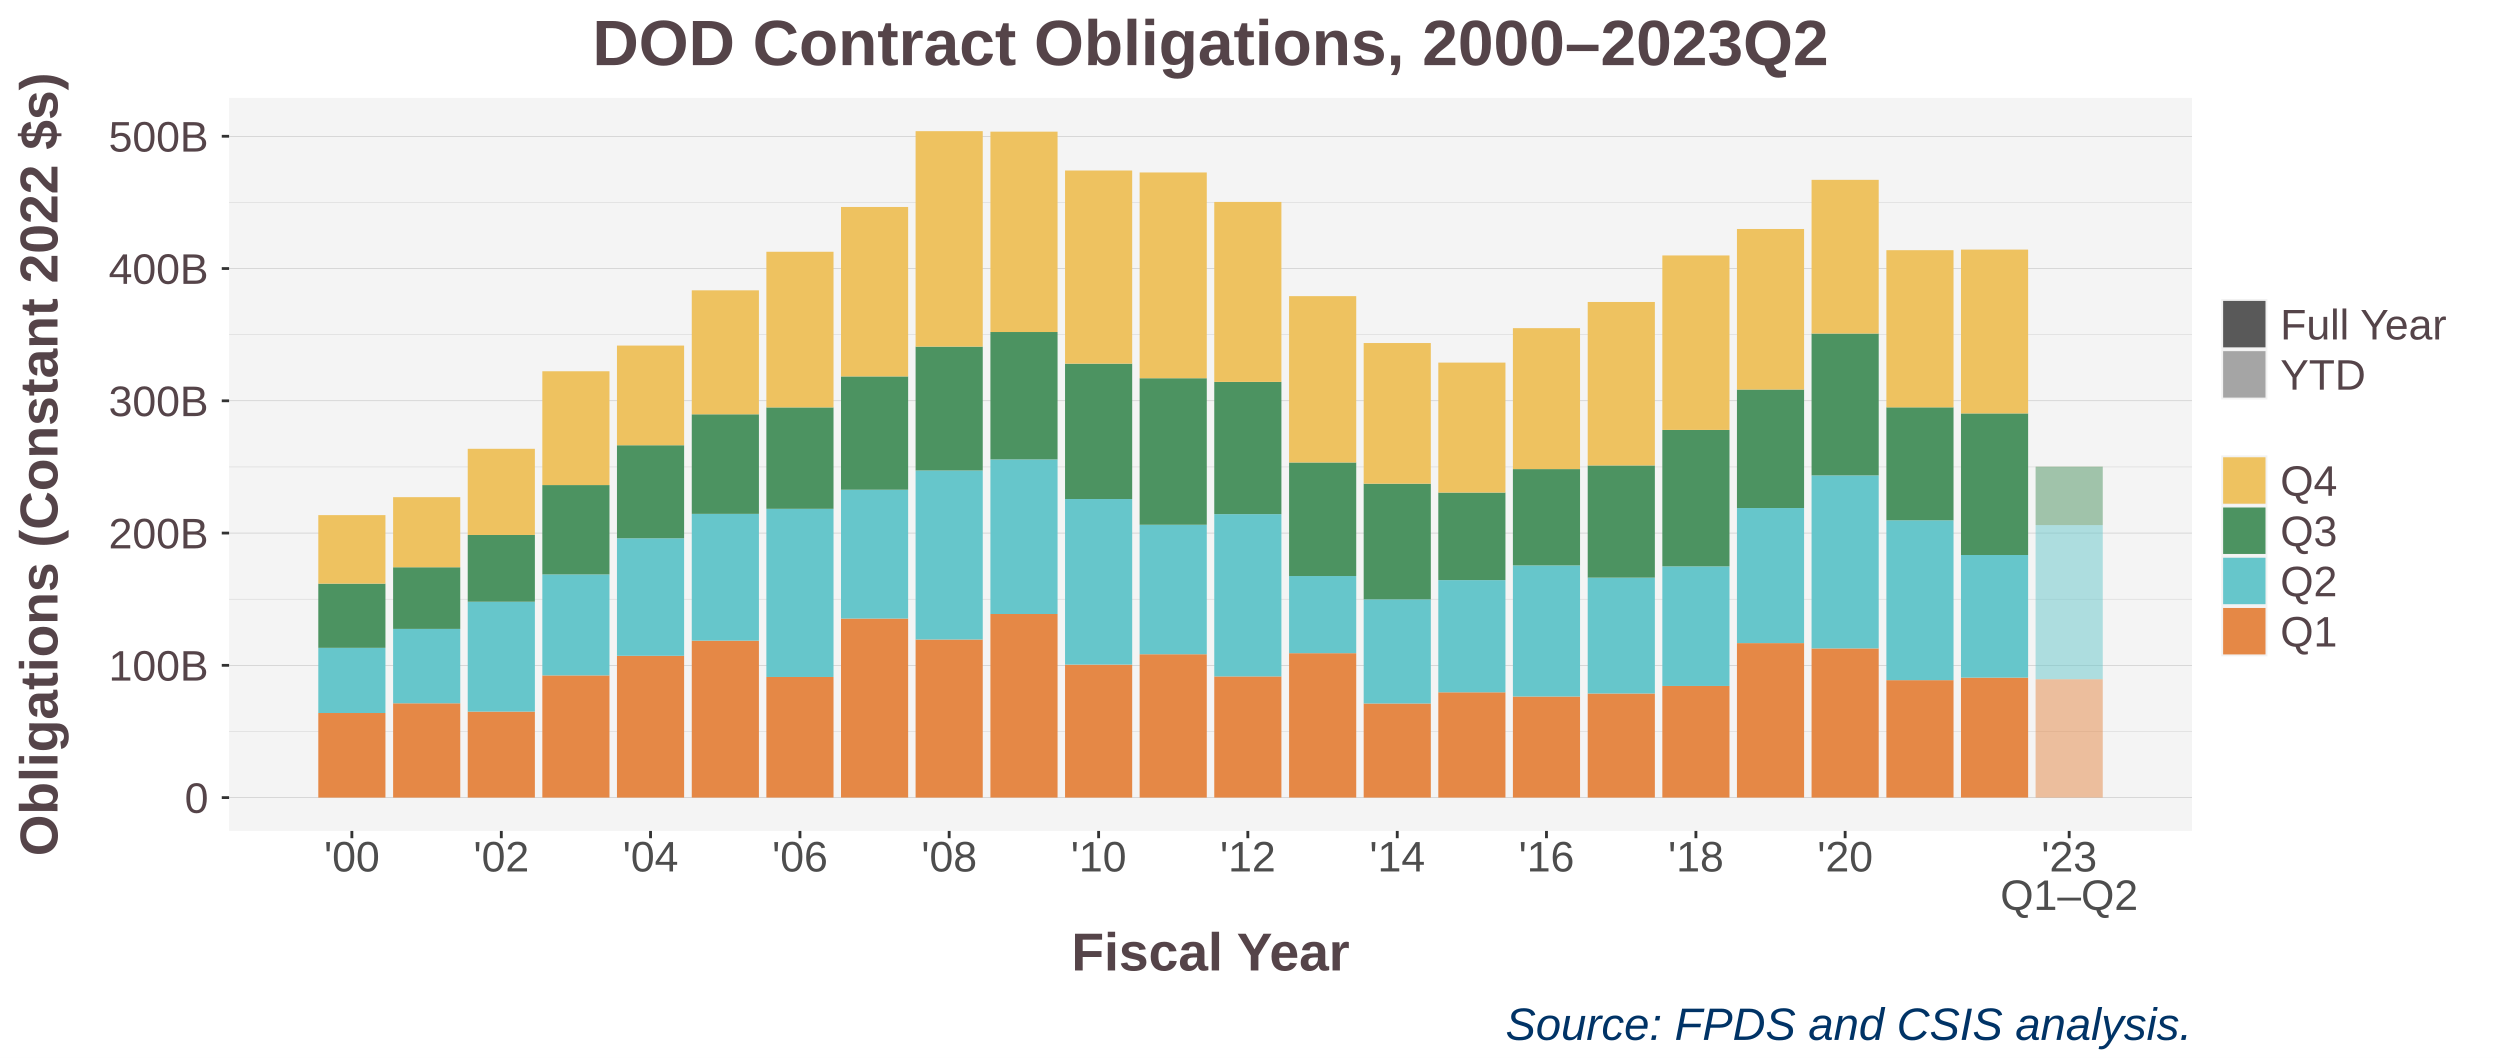
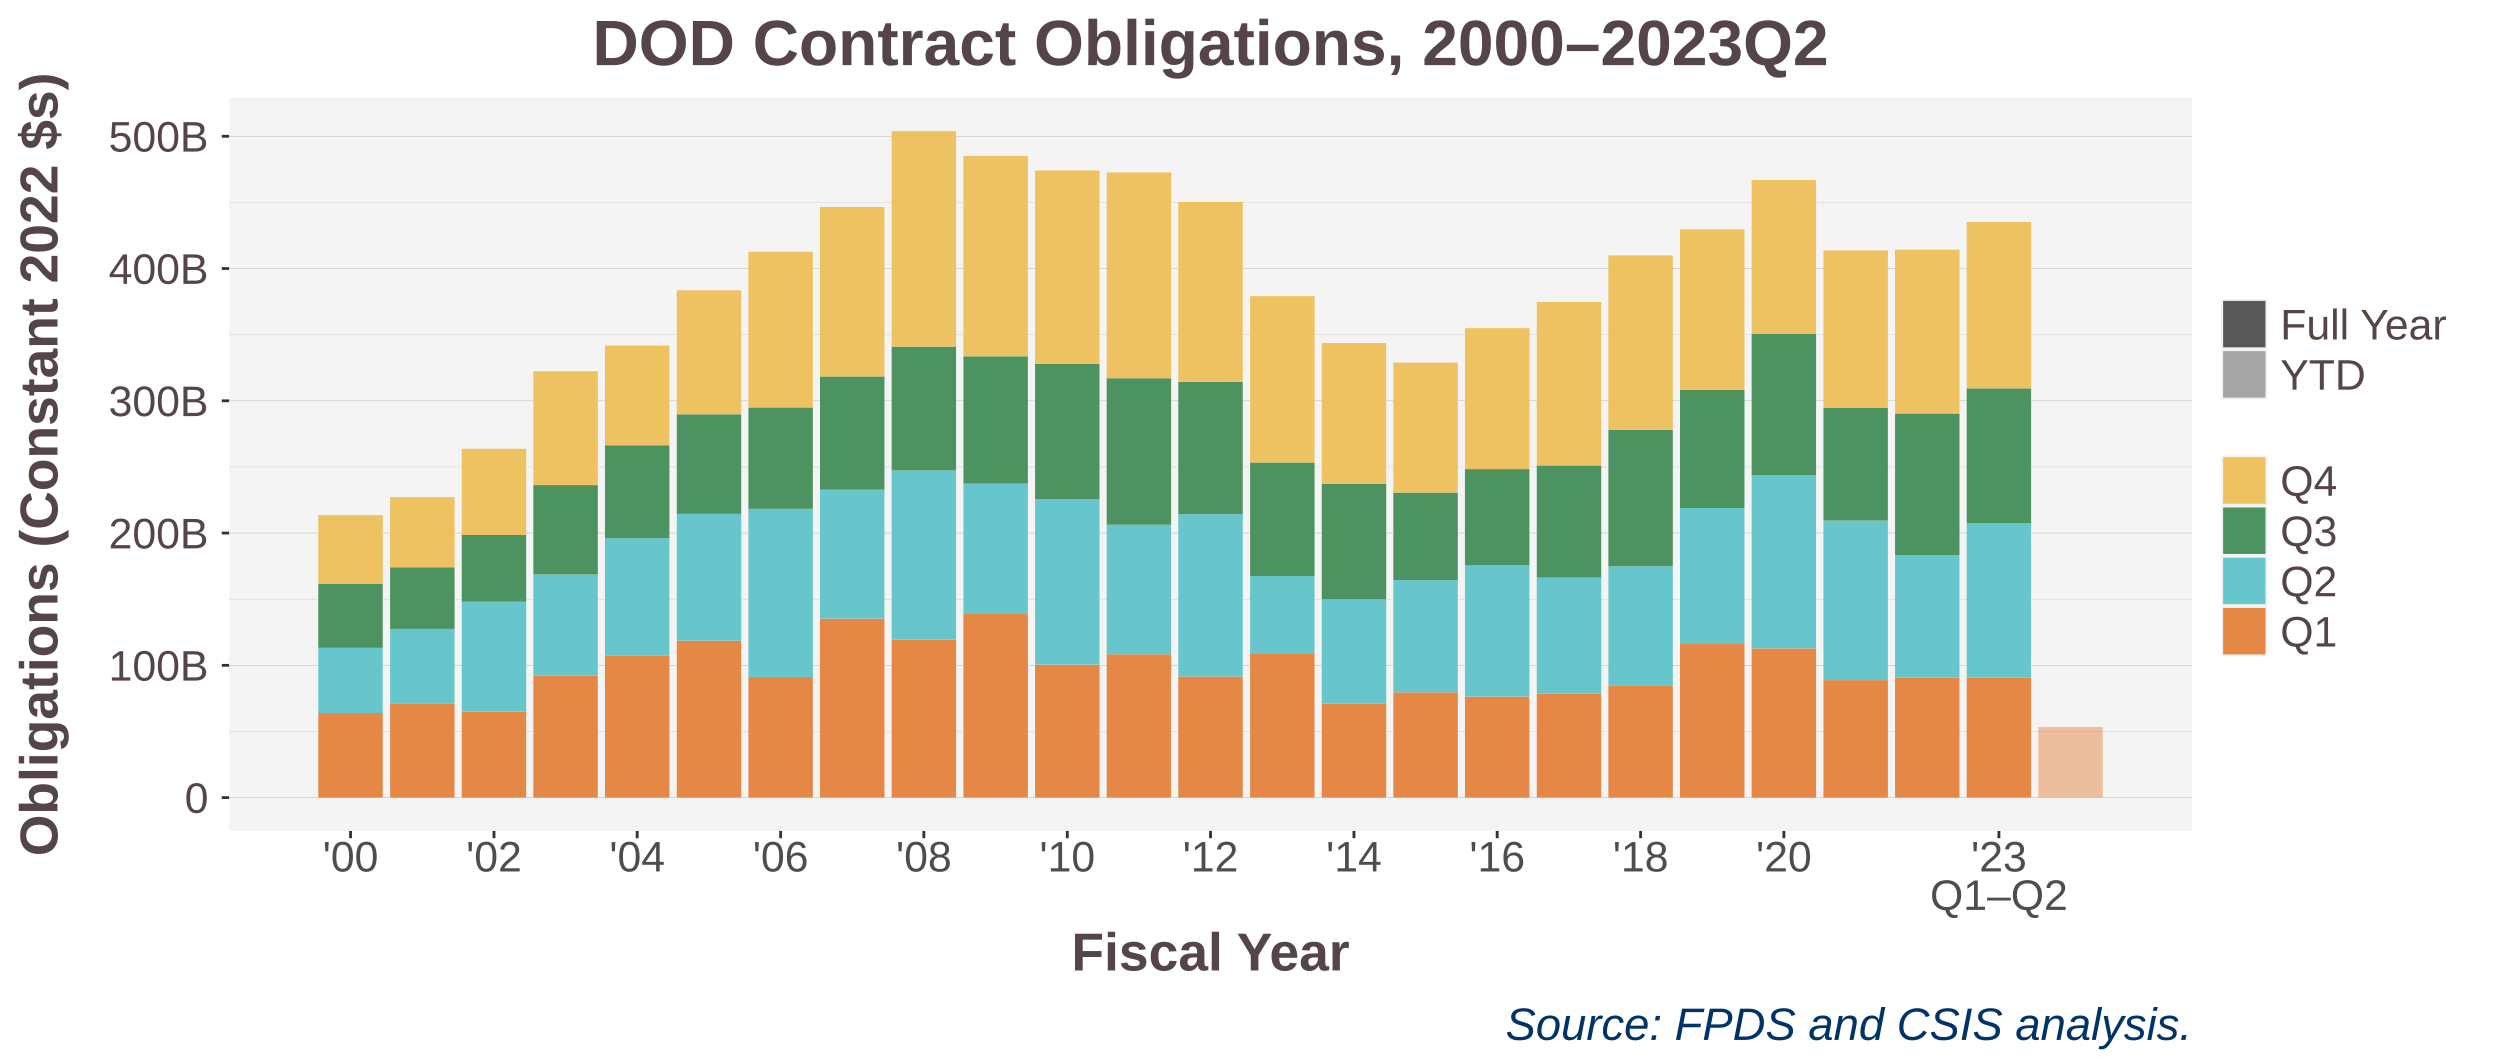
<svg xmlns="http://www.w3.org/2000/svg" class="svglite" width="936.00pt" height="396.00pt" viewBox="0 0 936.00 396.00">
  <defs>
    <style type="text/css">
    .svglite line, .svglite polyline, .svglite polygon, .svglite path, .svglite rect, .svglite circle {
      fill: none;
      stroke: #000000;
      stroke-linecap: round;
      stroke-linejoin: round;
      stroke-miterlimit: 10.00;
    }
    .svglite text {
      white-space: pre;
    }
  </style>
  </defs>
  <rect width="100%" height="100%" style="stroke: none; fill: #FFFFFF;" />
  <defs>
    <clipPath id="cpMC4wMHw5MzYuMDB8MC4wMHwzOTYuMDA=">
      <rect x="0.00" y="0.00" width="936.00" height="396.00" />
    </clipPath>
  </defs>
  <g clip-path="url(#cpMC4wMHw5MzYuMDB8MC4wMHwzOTYuMDA=)">
    <rect x="0.00" y="0.00" width="936.00" height="396.00" style="stroke-width: 1.07; stroke: #FFFFFF; fill: #FFFFFF;" />
  </g>
  <defs>
    <clipPath id="cpODUuNzd8ODIwLjY4fDM2LjYzfDMxMS4wOQ==">
      <rect x="85.77" y="36.63" width="734.91" height="274.46" />
    </clipPath>
  </defs>
  <g clip-path="url(#cpODUuNzd8ODIwLjY4fDM2LjYzfDMxMS4wOQ==)">
    <rect x="85.77" y="36.63" width="734.91" height="274.46" style="stroke-width: 1.07; stroke: none; fill: #F4F4F4;" />
    <polyline points="85.77,273.86 820.68,273.86 " style="stroke-width: 0.21; stroke: #D3D3D3; stroke-linecap: butt;" />
    <polyline points="85.77,224.34 820.68,224.34 " style="stroke-width: 0.21; stroke: #D3D3D3; stroke-linecap: butt;" />
    <polyline points="85.77,174.82 820.68,174.82 " style="stroke-width: 0.21; stroke: #D3D3D3; stroke-linecap: butt;" />
    <polyline points="85.77,125.30 820.68,125.30 " style="stroke-width: 0.21; stroke: #D3D3D3; stroke-linecap: butt;" />
    <polyline points="85.77,75.78 820.68,75.78 " style="stroke-width: 0.21; stroke: #D3D3D3; stroke-linecap: butt;" />
    <polyline points="85.77,298.62 820.68,298.62 " style="stroke-width: 0.21; stroke: #BEBEBE; stroke-linecap: butt;" />
    <polyline points="85.77,249.10 820.68,249.10 " style="stroke-width: 0.21; stroke: #BEBEBE; stroke-linecap: butt;" />
    <polyline points="85.77,199.58 820.68,199.58 " style="stroke-width: 0.21; stroke: #BEBEBE; stroke-linecap: butt;" />
    <polyline points="85.77,150.06 820.68,150.06 " style="stroke-width: 0.21; stroke: #BEBEBE; stroke-linecap: butt;" />
    <polyline points="85.77,100.54 820.68,100.54 " style="stroke-width: 0.21; stroke: #BEBEBE; stroke-linecap: butt;" />
    <polyline points="85.77,51.02 820.68,51.02 " style="stroke-width: 0.21; stroke: #BEBEBE; stroke-linecap: butt;" />
-     <rect x="119.17" y="266.95" width="25.14" height="31.67" style="stroke-width: 1.07; stroke: none; stroke-linecap: butt; stroke-linejoin: miter; fill: #E58846;" />
-     <rect x="147.18" y="263.31" width="25.14" height="35.31" style="stroke-width: 1.07; stroke: none; stroke-linecap: butt; stroke-linejoin: miter; fill: #E58846;" />
-     <rect x="175.12" y="266.42" width="25.14" height="32.20" style="stroke-width: 1.07; stroke: none; stroke-linecap: butt; stroke-linejoin: miter; fill: #E58846;" />
-     <rect x="203.05" y="252.87" width="25.14" height="45.75" style="stroke-width: 1.07; stroke: none; stroke-linecap: butt; stroke-linejoin: miter; fill: #E58846;" />
-     <rect x="230.99" y="245.53" width="25.14" height="53.09" style="stroke-width: 1.07; stroke: none; stroke-linecap: butt; stroke-linejoin: miter; fill: #E58846;" />
-     <rect x="259.00" y="239.86" width="25.14" height="58.76" style="stroke-width: 1.07; stroke: none; stroke-linecap: butt; stroke-linejoin: miter; fill: #E58846;" />
-     <rect x="286.93" y="253.46" width="25.14" height="45.15" style="stroke-width: 1.07; stroke: none; stroke-linecap: butt; stroke-linejoin: miter; fill: #E58846;" />
-     <rect x="314.87" y="231.58" width="25.14" height="67.03" style="stroke-width: 1.07; stroke: none; stroke-linecap: butt; stroke-linejoin: miter; fill: #E58846;" />
-     <rect x="342.80" y="239.43" width="25.14" height="59.19" style="stroke-width: 1.07; stroke: none; stroke-linecap: butt; stroke-linejoin: miter; fill: #E58846;" />
-     <rect x="370.81" y="229.88" width="25.14" height="68.73" style="stroke-width: 1.07; stroke: none; stroke-linecap: butt; stroke-linejoin: miter; fill: #E58846;" />
-     <rect x="398.75" y="248.83" width="25.14" height="49.79" style="stroke-width: 1.07; stroke: none; stroke-linecap: butt; stroke-linejoin: miter; fill: #E58846;" />
-     <rect x="426.68" y="244.95" width="25.14" height="53.67" style="stroke-width: 1.07; stroke: none; stroke-linecap: butt; stroke-linejoin: miter; fill: #E58846;" />
-     <rect x="454.62" y="253.25" width="25.14" height="45.36" style="stroke-width: 1.07; stroke: none; stroke-linecap: butt; stroke-linejoin: miter; fill: #E58846;" />
-     <rect x="482.63" y="244.55" width="25.14" height="54.06" style="stroke-width: 1.07; stroke: none; stroke-linecap: butt; stroke-linejoin: miter; fill: #E58846;" />
-     <rect x="510.56" y="263.38" width="25.14" height="35.24" style="stroke-width: 1.07; stroke: none; stroke-linecap: butt; stroke-linejoin: miter; fill: #E58846;" />
-     <rect x="538.50" y="259.19" width="25.14" height="39.42" style="stroke-width: 1.07; stroke: none; stroke-linecap: butt; stroke-linejoin: miter; fill: #E58846;" />
-     <rect x="566.43" y="260.78" width="25.14" height="37.84" style="stroke-width: 1.07; stroke: none; stroke-linecap: butt; stroke-linejoin: miter; fill: #E58846;" />
-     <rect x="594.44" y="259.64" width="25.14" height="38.98" style="stroke-width: 1.07; stroke: none; stroke-linecap: butt; stroke-linejoin: miter; fill: #E58846;" />
-     <rect x="622.38" y="256.82" width="25.14" height="41.80" style="stroke-width: 1.07; stroke: none; stroke-linecap: butt; stroke-linejoin: miter; fill: #E58846;" />
-     <rect x="650.31" y="240.78" width="25.14" height="57.83" style="stroke-width: 1.07; stroke: none; stroke-linecap: butt; stroke-linejoin: miter; fill: #E58846;" />
-     <rect x="678.25" y="242.77" width="25.14" height="55.85" style="stroke-width: 1.07; stroke: none; stroke-linecap: butt; stroke-linejoin: miter; fill: #E58846;" />
-     <rect x="706.26" y="254.65" width="25.14" height="43.97" style="stroke-width: 1.07; stroke: none; stroke-linecap: butt; stroke-linejoin: miter; fill: #E58846;" />
-     <rect x="734.19" y="253.70" width="25.14" height="44.91" style="stroke-width: 1.07; stroke: none; stroke-linecap: butt; stroke-linejoin: miter; fill: #E58846;" />
-     <rect x="762.13" y="254.30" width="25.14" height="44.32" style="stroke-width: 1.07; stroke: none; stroke-linecap: butt; stroke-linejoin: miter; fill: #E58846; fill-opacity: 0.50;" />
-     <rect x="119.17" y="242.56" width="25.14" height="24.39" style="stroke-width: 1.07; stroke: none; stroke-linecap: butt; stroke-linejoin: miter; fill: #66C6CB;" />
-     <rect x="147.18" y="235.46" width="25.14" height="27.85" style="stroke-width: 1.07; stroke: none; stroke-linecap: butt; stroke-linejoin: miter; fill: #66C6CB;" />
-     <rect x="175.12" y="225.30" width="25.14" height="41.12" style="stroke-width: 1.07; stroke: none; stroke-linecap: butt; stroke-linejoin: miter; fill: #66C6CB;" />
-     <rect x="203.05" y="215.06" width="25.14" height="37.81" style="stroke-width: 1.07; stroke: none; stroke-linecap: butt; stroke-linejoin: miter; fill: #66C6CB;" />
-     <rect x="230.99" y="201.53" width="25.14" height="44.00" style="stroke-width: 1.07; stroke: none; stroke-linecap: butt; stroke-linejoin: miter; fill: #66C6CB;" />
-     <rect x="259.00" y="192.39" width="25.14" height="47.47" style="stroke-width: 1.07; stroke: none; stroke-linecap: butt; stroke-linejoin: miter; fill: #66C6CB;" />
-     <rect x="286.93" y="190.50" width="25.14" height="62.96" style="stroke-width: 1.07; stroke: none; stroke-linecap: butt; stroke-linejoin: miter; fill: #66C6CB;" />
-     <rect x="314.87" y="183.35" width="25.14" height="48.24" style="stroke-width: 1.07; stroke: none; stroke-linecap: butt; stroke-linejoin: miter; fill: #66C6CB;" />
-     <rect x="342.80" y="176.15" width="25.14" height="63.28" style="stroke-width: 1.07; stroke: none; stroke-linecap: butt; stroke-linejoin: miter; fill: #66C6CB;" />
-     <rect x="370.81" y="172.01" width="25.14" height="57.87" style="stroke-width: 1.07; stroke: none; stroke-linecap: butt; stroke-linejoin: miter; fill: #66C6CB;" />
-     <rect x="398.75" y="186.84" width="25.14" height="61.98" style="stroke-width: 1.07; stroke: none; stroke-linecap: butt; stroke-linejoin: miter; fill: #66C6CB;" />
-     <rect x="426.68" y="196.47" width="25.14" height="48.48" style="stroke-width: 1.07; stroke: none; stroke-linecap: butt; stroke-linejoin: miter; fill: #66C6CB;" />
-     <rect x="454.62" y="192.50" width="25.14" height="60.76" style="stroke-width: 1.07; stroke: none; stroke-linecap: butt; stroke-linejoin: miter; fill: #66C6CB;" />
-     <rect x="482.63" y="215.67" width="25.14" height="28.88" style="stroke-width: 1.07; stroke: none; stroke-linecap: butt; stroke-linejoin: miter; fill: #66C6CB;" />
-     <rect x="510.56" y="224.40" width="25.14" height="38.98" style="stroke-width: 1.07; stroke: none; stroke-linecap: butt; stroke-linejoin: miter; fill: #66C6CB;" />
-     <rect x="538.50" y="217.20" width="25.14" height="42.00" style="stroke-width: 1.07; stroke: none; stroke-linecap: butt; stroke-linejoin: miter; fill: #66C6CB;" />
-     <rect x="566.43" y="211.69" width="25.14" height="49.09" style="stroke-width: 1.07; stroke: none; stroke-linecap: butt; stroke-linejoin: miter; fill: #66C6CB;" />
-     <rect x="594.44" y="216.27" width="25.14" height="43.37" style="stroke-width: 1.07; stroke: none; stroke-linecap: butt; stroke-linejoin: miter; fill: #66C6CB;" />
-     <rect x="622.38" y="212.05" width="25.14" height="44.77" style="stroke-width: 1.07; stroke: none; stroke-linecap: butt; stroke-linejoin: miter; fill: #66C6CB;" />
-     <rect x="650.31" y="190.21" width="25.14" height="50.57" style="stroke-width: 1.07; stroke: none; stroke-linecap: butt; stroke-linejoin: miter; fill: #66C6CB;" />
-     <rect x="678.25" y="177.99" width="25.14" height="64.77" style="stroke-width: 1.07; stroke: none; stroke-linecap: butt; stroke-linejoin: miter; fill: #66C6CB;" />
-     <rect x="706.26" y="194.80" width="25.14" height="59.85" style="stroke-width: 1.07; stroke: none; stroke-linecap: butt; stroke-linejoin: miter; fill: #66C6CB;" />
-     <rect x="734.19" y="207.80" width="25.14" height="45.90" style="stroke-width: 1.07; stroke: none; stroke-linecap: butt; stroke-linejoin: miter; fill: #66C6CB;" />
-     <rect x="762.13" y="196.60" width="25.14" height="57.70" style="stroke-width: 1.07; stroke: none; stroke-linecap: butt; stroke-linejoin: miter; fill: #66C6CB; fill-opacity: 0.50;" />
-     <rect x="119.17" y="218.51" width="25.14" height="24.04" style="stroke-width: 1.07; stroke: none; stroke-linecap: butt; stroke-linejoin: miter; fill: #4C9361;" />
-     <rect x="147.18" y="212.38" width="25.14" height="23.08" style="stroke-width: 1.07; stroke: none; stroke-linecap: butt; stroke-linejoin: miter; fill: #4C9361;" />
-     <rect x="175.12" y="200.29" width="25.14" height="25.00" style="stroke-width: 1.07; stroke: none; stroke-linecap: butt; stroke-linejoin: miter; fill: #4C9361;" />
-     <rect x="203.05" y="181.61" width="25.14" height="33.45" style="stroke-width: 1.07; stroke: none; stroke-linecap: butt; stroke-linejoin: miter; fill: #4C9361;" />
-     <rect x="230.99" y="166.70" width="25.14" height="34.83" style="stroke-width: 1.07; stroke: none; stroke-linecap: butt; stroke-linejoin: miter; fill: #4C9361;" />
-     <rect x="259.00" y="155.11" width="25.14" height="37.28" style="stroke-width: 1.07; stroke: none; stroke-linecap: butt; stroke-linejoin: miter; fill: #4C9361;" />
-     <rect x="286.93" y="152.53" width="25.14" height="37.97" style="stroke-width: 1.07; stroke: none; stroke-linecap: butt; stroke-linejoin: miter; fill: #4C9361;" />
-     <rect x="314.87" y="140.93" width="25.14" height="42.42" style="stroke-width: 1.07; stroke: none; stroke-linecap: butt; stroke-linejoin: miter; fill: #4C9361;" />
-     <rect x="342.80" y="129.77" width="25.14" height="46.38" style="stroke-width: 1.07; stroke: none; stroke-linecap: butt; stroke-linejoin: miter; fill: #4C9361;" />
-     <rect x="370.81" y="124.30" width="25.14" height="47.70" style="stroke-width: 1.07; stroke: none; stroke-linecap: butt; stroke-linejoin: miter; fill: #4C9361;" />
-     <rect x="398.75" y="136.15" width="25.14" height="50.69" style="stroke-width: 1.07; stroke: none; stroke-linecap: butt; stroke-linejoin: miter; fill: #4C9361;" />
-     <rect x="426.68" y="141.61" width="25.14" height="54.86" style="stroke-width: 1.07; stroke: none; stroke-linecap: butt; stroke-linejoin: miter; fill: #4C9361;" />
-     <rect x="454.62" y="142.98" width="25.14" height="49.51" style="stroke-width: 1.07; stroke: none; stroke-linecap: butt; stroke-linejoin: miter; fill: #4C9361;" />
-     <rect x="482.63" y="173.15" width="25.14" height="42.52" style="stroke-width: 1.07; stroke: none; stroke-linecap: butt; stroke-linejoin: miter; fill: #4C9361;" />
-     <rect x="510.56" y="181.09" width="25.14" height="43.31" style="stroke-width: 1.07; stroke: none; stroke-linecap: butt; stroke-linejoin: miter; fill: #4C9361;" />
-     <rect x="538.50" y="184.41" width="25.14" height="32.78" style="stroke-width: 1.07; stroke: none; stroke-linecap: butt; stroke-linejoin: miter; fill: #4C9361;" />
-     <rect x="566.43" y="175.63" width="25.14" height="36.06" style="stroke-width: 1.07; stroke: none; stroke-linecap: butt; stroke-linejoin: miter; fill: #4C9361;" />
-     <rect x="594.44" y="174.26" width="25.14" height="42.01" style="stroke-width: 1.07; stroke: none; stroke-linecap: butt; stroke-linejoin: miter; fill: #4C9361;" />
-     <rect x="622.38" y="160.96" width="25.14" height="51.09" style="stroke-width: 1.07; stroke: none; stroke-linecap: butt; stroke-linejoin: miter; fill: #4C9361;" />
-     <rect x="650.31" y="145.84" width="25.14" height="44.37" style="stroke-width: 1.07; stroke: none; stroke-linecap: butt; stroke-linejoin: miter; fill: #4C9361;" />
-     <rect x="678.25" y="124.87" width="25.14" height="53.12" style="stroke-width: 1.07; stroke: none; stroke-linecap: butt; stroke-linejoin: miter; fill: #4C9361;" />
-     <rect x="706.26" y="152.50" width="25.14" height="42.30" style="stroke-width: 1.07; stroke: none; stroke-linecap: butt; stroke-linejoin: miter; fill: #4C9361;" />
-     <rect x="734.19" y="154.78" width="25.14" height="53.02" style="stroke-width: 1.07; stroke: none; stroke-linecap: butt; stroke-linejoin: miter; fill: #4C9361;" />
-     <rect x="762.13" y="174.71" width="25.14" height="21.89" style="stroke-width: 1.07; stroke: none; stroke-linecap: butt; stroke-linejoin: miter; fill: #4C9361; fill-opacity: 0.50;" />
-     <rect x="119.17" y="192.86" width="25.14" height="25.65" style="stroke-width: 1.07; stroke: none; stroke-linecap: butt; stroke-linejoin: miter; fill: #EEC260;" />
-     <rect x="147.18" y="186.14" width="25.14" height="26.24" style="stroke-width: 1.07; stroke: none; stroke-linecap: butt; stroke-linejoin: miter; fill: #EEC260;" />
-     <rect x="175.12" y="168.03" width="25.14" height="32.26" style="stroke-width: 1.07; stroke: none; stroke-linecap: butt; stroke-linejoin: miter; fill: #EEC260;" />
-     <rect x="203.05" y="139.00" width="25.14" height="42.61" style="stroke-width: 1.07; stroke: none; stroke-linecap: butt; stroke-linejoin: miter; fill: #EEC260;" />
-     <rect x="230.99" y="129.38" width="25.14" height="37.32" style="stroke-width: 1.07; stroke: none; stroke-linecap: butt; stroke-linejoin: miter; fill: #EEC260;" />
-     <rect x="259.00" y="108.70" width="25.14" height="46.41" style="stroke-width: 1.07; stroke: none; stroke-linecap: butt; stroke-linejoin: miter; fill: #EEC260;" />
-     <rect x="286.93" y="94.26" width="25.14" height="58.27" style="stroke-width: 1.07; stroke: none; stroke-linecap: butt; stroke-linejoin: miter; fill: #EEC260;" />
-     <rect x="314.87" y="77.49" width="25.14" height="63.44" style="stroke-width: 1.07; stroke: none; stroke-linecap: butt; stroke-linejoin: miter; fill: #EEC260;" />
-     <rect x="342.80" y="49.11" width="25.14" height="80.66" style="stroke-width: 1.07; stroke: none; stroke-linecap: butt; stroke-linejoin: miter; fill: #EEC260;" />
-     <rect x="370.81" y="49.29" width="25.14" height="75.02" style="stroke-width: 1.07; stroke: none; stroke-linecap: butt; stroke-linejoin: miter; fill: #EEC260;" />
-     <rect x="398.75" y="63.84" width="25.14" height="72.30" style="stroke-width: 1.07; stroke: none; stroke-linecap: butt; stroke-linejoin: miter; fill: #EEC260;" />
-     <rect x="426.68" y="64.57" width="25.14" height="77.04" style="stroke-width: 1.07; stroke: none; stroke-linecap: butt; stroke-linejoin: miter; fill: #EEC260;" />
-     <rect x="454.62" y="75.60" width="25.14" height="67.38" style="stroke-width: 1.07; stroke: none; stroke-linecap: butt; stroke-linejoin: miter; fill: #EEC260;" />
-     <rect x="482.63" y="110.87" width="25.14" height="62.28" style="stroke-width: 1.07; stroke: none; stroke-linecap: butt; stroke-linejoin: miter; fill: #EEC260;" />
-     <rect x="510.56" y="128.43" width="25.14" height="52.66" style="stroke-width: 1.07; stroke: none; stroke-linecap: butt; stroke-linejoin: miter; fill: #EEC260;" />
-     <rect x="538.50" y="135.76" width="25.14" height="48.65" style="stroke-width: 1.07; stroke: none; stroke-linecap: butt; stroke-linejoin: miter; fill: #EEC260;" />
-     <rect x="566.43" y="122.86" width="25.14" height="52.77" style="stroke-width: 1.07; stroke: none; stroke-linecap: butt; stroke-linejoin: miter; fill: #EEC260;" />
-     <rect x="594.44" y="113.06" width="25.14" height="61.20" style="stroke-width: 1.07; stroke: none; stroke-linecap: butt; stroke-linejoin: miter; fill: #EEC260;" />
-     <rect x="622.38" y="95.64" width="25.14" height="65.32" style="stroke-width: 1.07; stroke: none; stroke-linecap: butt; stroke-linejoin: miter; fill: #EEC260;" />
-     <rect x="650.31" y="85.73" width="25.14" height="60.11" style="stroke-width: 1.07; stroke: none; stroke-linecap: butt; stroke-linejoin: miter; fill: #EEC260;" />
-     <rect x="678.25" y="67.33" width="25.14" height="57.54" style="stroke-width: 1.07; stroke: none; stroke-linecap: butt; stroke-linejoin: miter; fill: #EEC260;" />
-     <rect x="706.26" y="93.67" width="25.14" height="58.84" style="stroke-width: 1.07; stroke: none; stroke-linecap: butt; stroke-linejoin: miter; fill: #EEC260;" />
-     <rect x="734.19" y="93.45" width="25.14" height="61.33" style="stroke-width: 1.07; stroke: none; stroke-linecap: butt; stroke-linejoin: miter; fill: #EEC260;" />
-     <rect x="762.13" y="174.67" width="25.14" height="0.034" style="stroke-width: 1.07; stroke: none; stroke-linecap: butt; stroke-linejoin: miter; fill: #EEC260; fill-opacity: 0.50;" />
+     <rect x="119.17" y="266.95" width="24.13" height="31.67" style="stroke-width: 1.07; stroke: none; stroke-linecap: butt; stroke-linejoin: miter; fill: #E58846;" />
+     <rect x="146.06" y="263.31" width="24.13" height="35.31" style="stroke-width: 1.07; stroke: none; stroke-linecap: butt; stroke-linejoin: miter; fill: #E58846;" />
+     <rect x="172.87" y="266.42" width="24.13" height="32.20" style="stroke-width: 1.07; stroke: none; stroke-linecap: butt; stroke-linejoin: miter; fill: #E58846;" />
+     <rect x="199.69" y="252.87" width="24.13" height="45.75" style="stroke-width: 1.07; stroke: none; stroke-linecap: butt; stroke-linejoin: miter; fill: #E58846;" />
+     <rect x="226.50" y="245.53" width="24.13" height="53.09" style="stroke-width: 1.07; stroke: none; stroke-linecap: butt; stroke-linejoin: miter; fill: #E58846;" />
+     <rect x="253.39" y="239.86" width="24.13" height="58.76" style="stroke-width: 1.07; stroke: none; stroke-linecap: butt; stroke-linejoin: miter; fill: #E58846;" />
+     <rect x="280.20" y="253.46" width="24.13" height="45.15" style="stroke-width: 1.07; stroke: none; stroke-linecap: butt; stroke-linejoin: miter; fill: #E58846;" />
+     <rect x="307.01" y="231.58" width="24.13" height="67.03" style="stroke-width: 1.07; stroke: none; stroke-linecap: butt; stroke-linejoin: miter; fill: #E58846;" />
+     <rect x="333.83" y="239.43" width="24.13" height="59.19" style="stroke-width: 1.07; stroke: none; stroke-linecap: butt; stroke-linejoin: miter; fill: #E58846;" />
+     <rect x="360.71" y="229.88" width="24.13" height="68.73" style="stroke-width: 1.07; stroke: none; stroke-linecap: butt; stroke-linejoin: miter; fill: #E58846;" />
+     <rect x="387.53" y="248.83" width="24.13" height="49.79" style="stroke-width: 1.07; stroke: none; stroke-linecap: butt; stroke-linejoin: miter; fill: #E58846;" />
+     <rect x="414.34" y="244.95" width="24.13" height="53.67" style="stroke-width: 1.07; stroke: none; stroke-linecap: butt; stroke-linejoin: miter; fill: #E58846;" />
+     <rect x="441.15" y="253.25" width="24.13" height="45.36" style="stroke-width: 1.07; stroke: none; stroke-linecap: butt; stroke-linejoin: miter; fill: #E58846;" />
+     <rect x="468.04" y="244.55" width="24.13" height="54.06" style="stroke-width: 1.07; stroke: none; stroke-linecap: butt; stroke-linejoin: miter; fill: #E58846;" />
+     <rect x="494.86" y="263.38" width="24.13" height="35.24" style="stroke-width: 1.07; stroke: none; stroke-linecap: butt; stroke-linejoin: miter; fill: #E58846;" />
+     <rect x="521.67" y="259.19" width="24.13" height="39.42" style="stroke-width: 1.07; stroke: none; stroke-linecap: butt; stroke-linejoin: miter; fill: #E58846;" />
+     <rect x="548.48" y="260.78" width="24.13" height="37.84" style="stroke-width: 1.07; stroke: none; stroke-linecap: butt; stroke-linejoin: miter; fill: #E58846;" />
+     <rect x="575.37" y="259.63" width="24.13" height="38.98" style="stroke-width: 1.07; stroke: none; stroke-linecap: butt; stroke-linejoin: miter; fill: #E58846;" />
+     <rect x="602.18" y="256.80" width="24.13" height="41.81" style="stroke-width: 1.07; stroke: none; stroke-linecap: butt; stroke-linejoin: miter; fill: #E58846;" />
+     <rect x="629.00" y="240.79" width="24.13" height="57.83" style="stroke-width: 1.07; stroke: none; stroke-linecap: butt; stroke-linejoin: miter; fill: #E58846;" />
+     <rect x="655.81" y="242.75" width="24.13" height="55.87" style="stroke-width: 1.07; stroke: none; stroke-linecap: butt; stroke-linejoin: miter; fill: #E58846;" />
+     <rect x="682.70" y="254.63" width="24.13" height="43.99" style="stroke-width: 1.07; stroke: none; stroke-linecap: butt; stroke-linejoin: miter; fill: #E58846;" />
+     <rect x="709.51" y="253.70" width="24.13" height="44.91" style="stroke-width: 1.07; stroke: none; stroke-linecap: butt; stroke-linejoin: miter; fill: #E58846;" />
+     <rect x="736.32" y="253.75" width="24.13" height="44.86" style="stroke-width: 1.07; stroke: none; stroke-linecap: butt; stroke-linejoin: miter; fill: #E58846;" />
+     <rect x="763.14" y="272.21" width="24.13" height="26.41" style="stroke-width: 1.07; stroke: none; stroke-linecap: butt; stroke-linejoin: miter; fill: #E58846; fill-opacity: 0.50;" />
+     <rect x="119.17" y="242.56" width="24.13" height="24.39" style="stroke-width: 1.07; stroke: none; stroke-linecap: butt; stroke-linejoin: miter; fill: #66C6CB;" />
+     <rect x="146.06" y="235.46" width="24.13" height="27.85" style="stroke-width: 1.07; stroke: none; stroke-linecap: butt; stroke-linejoin: miter; fill: #66C6CB;" />
+     <rect x="172.87" y="225.30" width="24.13" height="41.12" style="stroke-width: 1.07; stroke: none; stroke-linecap: butt; stroke-linejoin: miter; fill: #66C6CB;" />
+     <rect x="199.69" y="215.06" width="24.13" height="37.81" style="stroke-width: 1.07; stroke: none; stroke-linecap: butt; stroke-linejoin: miter; fill: #66C6CB;" />
+     <rect x="226.50" y="201.53" width="24.13" height="44.00" style="stroke-width: 1.07; stroke: none; stroke-linecap: butt; stroke-linejoin: miter; fill: #66C6CB;" />
+     <rect x="253.39" y="192.39" width="24.13" height="47.47" style="stroke-width: 1.07; stroke: none; stroke-linecap: butt; stroke-linejoin: miter; fill: #66C6CB;" />
+     <rect x="280.20" y="190.50" width="24.13" height="62.96" style="stroke-width: 1.07; stroke: none; stroke-linecap: butt; stroke-linejoin: miter; fill: #66C6CB;" />
+     <rect x="307.01" y="183.35" width="24.13" height="48.24" style="stroke-width: 1.07; stroke: none; stroke-linecap: butt; stroke-linejoin: miter; fill: #66C6CB;" />
+     <rect x="333.83" y="176.15" width="24.13" height="63.28" style="stroke-width: 1.07; stroke: none; stroke-linecap: butt; stroke-linejoin: miter; fill: #66C6CB;" />
+     <rect x="360.71" y="181.09" width="24.13" height="48.79" style="stroke-width: 1.07; stroke: none; stroke-linecap: butt; stroke-linejoin: miter; fill: #66C6CB;" />
+     <rect x="387.53" y="186.84" width="24.13" height="61.98" style="stroke-width: 1.07; stroke: none; stroke-linecap: butt; stroke-linejoin: miter; fill: #66C6CB;" />
+     <rect x="414.34" y="196.47" width="24.13" height="48.48" style="stroke-width: 1.07; stroke: none; stroke-linecap: butt; stroke-linejoin: miter; fill: #66C6CB;" />
+     <rect x="441.15" y="192.50" width="24.13" height="60.76" style="stroke-width: 1.07; stroke: none; stroke-linecap: butt; stroke-linejoin: miter; fill: #66C6CB;" />
+     <rect x="468.04" y="215.67" width="24.13" height="28.88" style="stroke-width: 1.07; stroke: none; stroke-linecap: butt; stroke-linejoin: miter; fill: #66C6CB;" />
+     <rect x="494.86" y="224.40" width="24.13" height="38.98" style="stroke-width: 1.07; stroke: none; stroke-linecap: butt; stroke-linejoin: miter; fill: #66C6CB;" />
+     <rect x="521.67" y="217.20" width="24.13" height="42.00" style="stroke-width: 1.07; stroke: none; stroke-linecap: butt; stroke-linejoin: miter; fill: #66C6CB;" />
+     <rect x="548.48" y="211.69" width="24.13" height="49.09" style="stroke-width: 1.07; stroke: none; stroke-linecap: butt; stroke-linejoin: miter; fill: #66C6CB;" />
+     <rect x="575.37" y="216.27" width="24.13" height="43.37" style="stroke-width: 1.07; stroke: none; stroke-linecap: butt; stroke-linejoin: miter; fill: #66C6CB;" />
+     <rect x="602.18" y="212.03" width="24.13" height="44.77" style="stroke-width: 1.07; stroke: none; stroke-linecap: butt; stroke-linejoin: miter; fill: #66C6CB;" />
+     <rect x="629.00" y="190.20" width="24.13" height="50.58" style="stroke-width: 1.07; stroke: none; stroke-linecap: butt; stroke-linejoin: miter; fill: #66C6CB;" />
+     <rect x="655.81" y="177.99" width="24.13" height="64.76" style="stroke-width: 1.07; stroke: none; stroke-linecap: butt; stroke-linejoin: miter; fill: #66C6CB;" />
+     <rect x="682.70" y="194.91" width="24.13" height="59.72" style="stroke-width: 1.07; stroke: none; stroke-linecap: butt; stroke-linejoin: miter; fill: #66C6CB;" />
+     <rect x="709.51" y="207.82" width="24.13" height="45.89" style="stroke-width: 1.07; stroke: none; stroke-linecap: butt; stroke-linejoin: miter; fill: #66C6CB;" />
+     <rect x="736.32" y="195.94" width="24.13" height="57.81" style="stroke-width: 1.07; stroke: none; stroke-linecap: butt; stroke-linejoin: miter; fill: #66C6CB;" />
+     <rect x="119.17" y="218.51" width="24.13" height="24.04" style="stroke-width: 1.07; stroke: none; stroke-linecap: butt; stroke-linejoin: miter; fill: #4C9361;" />
+     <rect x="146.06" y="212.38" width="24.13" height="23.08" style="stroke-width: 1.07; stroke: none; stroke-linecap: butt; stroke-linejoin: miter; fill: #4C9361;" />
+     <rect x="172.87" y="200.29" width="24.13" height="25.00" style="stroke-width: 1.07; stroke: none; stroke-linecap: butt; stroke-linejoin: miter; fill: #4C9361;" />
+     <rect x="199.69" y="181.61" width="24.13" height="33.45" style="stroke-width: 1.07; stroke: none; stroke-linecap: butt; stroke-linejoin: miter; fill: #4C9361;" />
+     <rect x="226.50" y="166.70" width="24.13" height="34.83" style="stroke-width: 1.07; stroke: none; stroke-linecap: butt; stroke-linejoin: miter; fill: #4C9361;" />
+     <rect x="253.39" y="155.11" width="24.13" height="37.28" style="stroke-width: 1.07; stroke: none; stroke-linecap: butt; stroke-linejoin: miter; fill: #4C9361;" />
+     <rect x="280.20" y="152.53" width="24.13" height="37.97" style="stroke-width: 1.07; stroke: none; stroke-linecap: butt; stroke-linejoin: miter; fill: #4C9361;" />
+     <rect x="307.01" y="140.93" width="24.13" height="42.42" style="stroke-width: 1.07; stroke: none; stroke-linecap: butt; stroke-linejoin: miter; fill: #4C9361;" />
+     <rect x="333.83" y="129.77" width="24.13" height="46.38" style="stroke-width: 1.07; stroke: none; stroke-linecap: butt; stroke-linejoin: miter; fill: #4C9361;" />
+     <rect x="360.71" y="133.39" width="24.13" height="47.70" style="stroke-width: 1.07; stroke: none; stroke-linecap: butt; stroke-linejoin: miter; fill: #4C9361;" />
+     <rect x="387.53" y="136.15" width="24.13" height="50.69" style="stroke-width: 1.07; stroke: none; stroke-linecap: butt; stroke-linejoin: miter; fill: #4C9361;" />
+     <rect x="414.34" y="141.61" width="24.13" height="54.86" style="stroke-width: 1.07; stroke: none; stroke-linecap: butt; stroke-linejoin: miter; fill: #4C9361;" />
+     <rect x="441.15" y="142.98" width="24.13" height="49.51" style="stroke-width: 1.07; stroke: none; stroke-linecap: butt; stroke-linejoin: miter; fill: #4C9361;" />
+     <rect x="468.04" y="173.15" width="24.13" height="42.52" style="stroke-width: 1.07; stroke: none; stroke-linecap: butt; stroke-linejoin: miter; fill: #4C9361;" />
+     <rect x="494.86" y="181.09" width="24.13" height="43.31" style="stroke-width: 1.07; stroke: none; stroke-linecap: butt; stroke-linejoin: miter; fill: #4C9361;" />
+     <rect x="521.67" y="184.41" width="24.13" height="32.78" style="stroke-width: 1.07; stroke: none; stroke-linecap: butt; stroke-linejoin: miter; fill: #4C9361;" />
+     <rect x="548.48" y="175.63" width="24.13" height="36.06" style="stroke-width: 1.07; stroke: none; stroke-linecap: butt; stroke-linejoin: miter; fill: #4C9361;" />
+     <rect x="575.37" y="174.26" width="24.13" height="42.01" style="stroke-width: 1.07; stroke: none; stroke-linecap: butt; stroke-linejoin: miter; fill: #4C9361;" />
+     <rect x="602.18" y="160.94" width="24.13" height="51.09" style="stroke-width: 1.07; stroke: none; stroke-linecap: butt; stroke-linejoin: miter; fill: #4C9361;" />
+     <rect x="629.00" y="145.96" width="24.13" height="44.24" style="stroke-width: 1.07; stroke: none; stroke-linecap: butt; stroke-linejoin: miter; fill: #4C9361;" />
+     <rect x="655.81" y="124.91" width="24.13" height="53.08" style="stroke-width: 1.07; stroke: none; stroke-linecap: butt; stroke-linejoin: miter; fill: #4C9361;" />
+     <rect x="682.70" y="152.61" width="24.13" height="42.30" style="stroke-width: 1.07; stroke: none; stroke-linecap: butt; stroke-linejoin: miter; fill: #4C9361;" />
+     <rect x="709.51" y="154.80" width="24.13" height="53.02" style="stroke-width: 1.07; stroke: none; stroke-linecap: butt; stroke-linejoin: miter; fill: #4C9361;" />
+     <rect x="736.32" y="145.38" width="24.13" height="50.56" style="stroke-width: 1.07; stroke: none; stroke-linecap: butt; stroke-linejoin: miter; fill: #4C9361;" />
+     <rect x="119.17" y="192.86" width="24.13" height="25.65" style="stroke-width: 1.07; stroke: none; stroke-linecap: butt; stroke-linejoin: miter; fill: #EEC260;" />
+     <rect x="146.06" y="186.14" width="24.13" height="26.24" style="stroke-width: 1.07; stroke: none; stroke-linecap: butt; stroke-linejoin: miter; fill: #EEC260;" />
+     <rect x="172.87" y="168.03" width="24.13" height="32.26" style="stroke-width: 1.07; stroke: none; stroke-linecap: butt; stroke-linejoin: miter; fill: #EEC260;" />
+     <rect x="199.69" y="139.00" width="24.13" height="42.61" style="stroke-width: 1.07; stroke: none; stroke-linecap: butt; stroke-linejoin: miter; fill: #EEC260;" />
+     <rect x="226.50" y="129.38" width="24.13" height="37.32" style="stroke-width: 1.07; stroke: none; stroke-linecap: butt; stroke-linejoin: miter; fill: #EEC260;" />
+     <rect x="253.39" y="108.70" width="24.13" height="46.41" style="stroke-width: 1.07; stroke: none; stroke-linecap: butt; stroke-linejoin: miter; fill: #EEC260;" />
+     <rect x="280.20" y="94.26" width="24.13" height="58.27" style="stroke-width: 1.07; stroke: none; stroke-linecap: butt; stroke-linejoin: miter; fill: #EEC260;" />
+     <rect x="307.01" y="77.49" width="24.13" height="63.44" style="stroke-width: 1.07; stroke: none; stroke-linecap: butt; stroke-linejoin: miter; fill: #EEC260;" />
+     <rect x="333.83" y="49.11" width="24.13" height="80.66" style="stroke-width: 1.07; stroke: none; stroke-linecap: butt; stroke-linejoin: miter; fill: #EEC260;" />
+     <rect x="360.71" y="58.37" width="24.13" height="75.02" style="stroke-width: 1.07; stroke: none; stroke-linecap: butt; stroke-linejoin: miter; fill: #EEC260;" />
+     <rect x="387.53" y="63.84" width="24.13" height="72.30" style="stroke-width: 1.07; stroke: none; stroke-linecap: butt; stroke-linejoin: miter; fill: #EEC260;" />
+     <rect x="414.34" y="64.57" width="24.13" height="77.04" style="stroke-width: 1.07; stroke: none; stroke-linecap: butt; stroke-linejoin: miter; fill: #EEC260;" />
+     <rect x="441.15" y="75.60" width="24.13" height="67.38" style="stroke-width: 1.07; stroke: none; stroke-linecap: butt; stroke-linejoin: miter; fill: #EEC260;" />
+     <rect x="468.04" y="110.87" width="24.13" height="62.28" style="stroke-width: 1.07; stroke: none; stroke-linecap: butt; stroke-linejoin: miter; fill: #EEC260;" />
+     <rect x="494.86" y="128.43" width="24.13" height="52.66" style="stroke-width: 1.07; stroke: none; stroke-linecap: butt; stroke-linejoin: miter; fill: #EEC260;" />
+     <rect x="521.67" y="135.76" width="24.13" height="48.65" style="stroke-width: 1.07; stroke: none; stroke-linecap: butt; stroke-linejoin: miter; fill: #EEC260;" />
+     <rect x="548.48" y="122.86" width="24.13" height="52.77" style="stroke-width: 1.07; stroke: none; stroke-linecap: butt; stroke-linejoin: miter; fill: #EEC260;" />
+     <rect x="575.37" y="113.06" width="24.13" height="61.20" style="stroke-width: 1.07; stroke: none; stroke-linecap: butt; stroke-linejoin: miter; fill: #EEC260;" />
+     <rect x="602.18" y="95.63" width="24.13" height="65.31" style="stroke-width: 1.07; stroke: none; stroke-linecap: butt; stroke-linejoin: miter; fill: #EEC260;" />
+     <rect x="629.00" y="85.85" width="24.13" height="60.11" style="stroke-width: 1.07; stroke: none; stroke-linecap: butt; stroke-linejoin: miter; fill: #EEC260;" />
+     <rect x="655.81" y="67.37" width="24.13" height="57.54" style="stroke-width: 1.07; stroke: none; stroke-linecap: butt; stroke-linejoin: miter; fill: #EEC260;" />
+     <rect x="682.70" y="93.78" width="24.13" height="58.84" style="stroke-width: 1.07; stroke: none; stroke-linecap: butt; stroke-linejoin: miter; fill: #EEC260;" />
+     <rect x="709.51" y="93.50" width="24.13" height="61.30" style="stroke-width: 1.07; stroke: none; stroke-linecap: butt; stroke-linejoin: miter; fill: #EEC260;" />
+     <rect x="736.32" y="83.13" width="24.13" height="62.25" style="stroke-width: 1.07; stroke: none; stroke-linecap: butt; stroke-linejoin: miter; fill: #EEC260;" />
  </g>
  <g clip-path="url(#cpMC4wMHw5MzYuMDB8MC4wMHwzOTYuMDA=)">
    <text x="78.04" y="304.34" text-anchor="end" style="font-size: 16.00px;fill: #554449; font-family: &quot;Arial&quot;;" textLength="8.90px" lengthAdjust="spacingAndGlyphs">0</text>
    <text x="78.04" y="254.83" text-anchor="end" style="font-size: 16.00px;fill: #554449; font-family: &quot;Arial&quot;;" textLength="37.37px" lengthAdjust="spacingAndGlyphs">100B</text>
    <text x="78.04" y="205.31" text-anchor="end" style="font-size: 16.00px;fill: #554449; font-family: &quot;Arial&quot;;" textLength="37.37px" lengthAdjust="spacingAndGlyphs">200B</text>
    <text x="78.04" y="155.79" text-anchor="end" style="font-size: 16.00px;fill: #554449; font-family: &quot;Arial&quot;;" textLength="37.37px" lengthAdjust="spacingAndGlyphs">300B</text>
    <text x="78.04" y="106.27" text-anchor="end" style="font-size: 16.00px;fill: #554449; font-family: &quot;Arial&quot;;" textLength="37.37px" lengthAdjust="spacingAndGlyphs">400B</text>
    <text x="78.04" y="56.75" text-anchor="end" style="font-size: 16.00px;fill: #554449; font-family: &quot;Arial&quot;;" textLength="37.37px" lengthAdjust="spacingAndGlyphs">500B</text>
    <polyline points="83.03,298.62 85.77,298.62 " style="stroke-width: 1.07; stroke: #333333; stroke-linecap: butt;" />
    <polyline points="83.03,249.10 85.77,249.10 " style="stroke-width: 1.07; stroke: #333333; stroke-linecap: butt;" />
    <polyline points="83.03,199.58 85.77,199.58 " style="stroke-width: 1.07; stroke: #333333; stroke-linecap: butt;" />
    <polyline points="83.03,150.06 85.77,150.06 " style="stroke-width: 1.07; stroke: #333333; stroke-linecap: butt;" />
    <polyline points="83.03,100.54 85.77,100.54 " style="stroke-width: 1.07; stroke: #333333; stroke-linecap: butt;" />
    <polyline points="83.03,51.02 85.77,51.02 " style="stroke-width: 1.07; stroke: #333333; stroke-linecap: butt;" />
-     <polyline points="131.74,313.83 131.74,311.09 " style="stroke-width: 1.07; stroke: #333333; stroke-linecap: butt;" />
-     <polyline points="187.69,313.83 187.69,311.09 " style="stroke-width: 1.07; stroke: #333333; stroke-linecap: butt;" />
-     <polyline points="243.56,313.83 243.56,311.09 " style="stroke-width: 1.07; stroke: #333333; stroke-linecap: butt;" />
-     <polyline points="299.50,313.83 299.50,311.09 " style="stroke-width: 1.07; stroke: #333333; stroke-linecap: butt;" />
-     <polyline points="355.37,313.83 355.37,311.09 " style="stroke-width: 1.07; stroke: #333333; stroke-linecap: butt;" />
-     <polyline points="411.32,313.83 411.32,311.09 " style="stroke-width: 1.07; stroke: #333333; stroke-linecap: butt;" />
-     <polyline points="467.19,313.83 467.19,311.09 " style="stroke-width: 1.07; stroke: #333333; stroke-linecap: butt;" />
-     <polyline points="523.13,313.83 523.13,311.09 " style="stroke-width: 1.07; stroke: #333333; stroke-linecap: butt;" />
-     <polyline points="579.00,313.83 579.00,311.09 " style="stroke-width: 1.07; stroke: #333333; stroke-linecap: butt;" />
-     <polyline points="634.95,313.83 634.95,311.09 " style="stroke-width: 1.07; stroke: #333333; stroke-linecap: butt;" />
-     <polyline points="690.82,313.83 690.82,311.09 " style="stroke-width: 1.07; stroke: #333333; stroke-linecap: butt;" />
-     <polyline points="774.70,313.83 774.70,311.09 " style="stroke-width: 1.07; stroke: #333333; stroke-linecap: butt;" />
-     <text x="131.74" y="326.28" text-anchor="middle" style="font-size: 16.00px;fill: #4D4D4D; font-family: &quot;Arial&quot;;" textLength="20.85px" lengthAdjust="spacingAndGlyphs">'00</text>
-     <text x="187.69" y="326.28" text-anchor="middle" style="font-size: 16.00px;fill: #4D4D4D; font-family: &quot;Arial&quot;;" textLength="20.85px" lengthAdjust="spacingAndGlyphs">'02</text>
-     <text x="243.56" y="326.28" text-anchor="middle" style="font-size: 16.00px;fill: #4D4D4D; font-family: &quot;Arial&quot;;" textLength="20.85px" lengthAdjust="spacingAndGlyphs">'04</text>
-     <text x="299.50" y="326.28" text-anchor="middle" style="font-size: 16.00px;fill: #4D4D4D; font-family: &quot;Arial&quot;;" textLength="20.85px" lengthAdjust="spacingAndGlyphs">'06</text>
-     <text x="355.37" y="326.28" text-anchor="middle" style="font-size: 16.00px;fill: #4D4D4D; font-family: &quot;Arial&quot;;" textLength="20.85px" lengthAdjust="spacingAndGlyphs">'08</text>
-     <text x="411.32" y="326.28" text-anchor="middle" style="font-size: 16.00px;fill: #4D4D4D; font-family: &quot;Arial&quot;;" textLength="20.85px" lengthAdjust="spacingAndGlyphs">'10</text>
-     <text x="467.19" y="326.28" text-anchor="middle" style="font-size: 16.00px;fill: #4D4D4D; font-family: &quot;Arial&quot;;" textLength="20.85px" lengthAdjust="spacingAndGlyphs">'12</text>
-     <text x="523.13" y="326.28" text-anchor="middle" style="font-size: 16.00px;fill: #4D4D4D; font-family: &quot;Arial&quot;;" textLength="20.85px" lengthAdjust="spacingAndGlyphs">'14</text>
-     <text x="579.00" y="326.28" text-anchor="middle" style="font-size: 16.00px;fill: #4D4D4D; font-family: &quot;Arial&quot;;" textLength="20.85px" lengthAdjust="spacingAndGlyphs">'16</text>
-     <text x="634.95" y="326.28" text-anchor="middle" style="font-size: 16.00px;fill: #4D4D4D; font-family: &quot;Arial&quot;;" textLength="20.85px" lengthAdjust="spacingAndGlyphs">'18</text>
-     <text x="690.82" y="326.28" text-anchor="middle" style="font-size: 16.00px;fill: #4D4D4D; font-family: &quot;Arial&quot;;" textLength="20.85px" lengthAdjust="spacingAndGlyphs">'20</text>
-     <text x="774.70" y="326.28" text-anchor="middle" style="font-size: 16.00px;fill: #4D4D4D; font-family: &quot;Arial&quot;;" textLength="20.85px" lengthAdjust="spacingAndGlyphs">'23</text>
-     <text x="774.70" y="340.68" text-anchor="middle" style="font-size: 16.00px;fill: #4D4D4D; font-family: &quot;Arial&quot;;" textLength="51.58px" lengthAdjust="spacingAndGlyphs">Q1–Q2</text>
+     <polyline points="131.24,313.83 131.24,311.09 " style="stroke-width: 1.07; stroke: #333333; stroke-linecap: butt;" />
+     <polyline points="184.94,313.83 184.94,311.09 " style="stroke-width: 1.07; stroke: #333333; stroke-linecap: butt;" />
+     <polyline points="238.56,313.83 238.56,311.09 " style="stroke-width: 1.07; stroke: #333333; stroke-linecap: butt;" />
+     <polyline points="292.27,313.83 292.27,311.09 " style="stroke-width: 1.07; stroke: #333333; stroke-linecap: butt;" />
+     <polyline points="345.89,313.83 345.89,311.09 " style="stroke-width: 1.07; stroke: #333333; stroke-linecap: butt;" />
+     <polyline points="399.59,313.83 399.59,311.09 " style="stroke-width: 1.07; stroke: #333333; stroke-linecap: butt;" />
+     <polyline points="453.22,313.83 453.22,311.09 " style="stroke-width: 1.07; stroke: #333333; stroke-linecap: butt;" />
+     <polyline points="506.92,313.83 506.92,311.09 " style="stroke-width: 1.07; stroke: #333333; stroke-linecap: butt;" />
+     <polyline points="560.55,313.83 560.55,311.09 " style="stroke-width: 1.07; stroke: #333333; stroke-linecap: butt;" />
+     <polyline points="614.25,313.83 614.25,311.09 " style="stroke-width: 1.07; stroke: #333333; stroke-linecap: butt;" />
+     <polyline points="667.88,313.83 667.88,311.09 " style="stroke-width: 1.07; stroke: #333333; stroke-linecap: butt;" />
+     <polyline points="748.39,313.83 748.39,311.09 " style="stroke-width: 1.07; stroke: #333333; stroke-linecap: butt;" />
+     <text x="131.24" y="326.28" text-anchor="middle" style="font-size: 16.00px;fill: #4D4D4D; font-family: &quot;Arial&quot;;" textLength="20.85px" lengthAdjust="spacingAndGlyphs">'00</text>
+     <text x="184.94" y="326.28" text-anchor="middle" style="font-size: 16.00px;fill: #4D4D4D; font-family: &quot;Arial&quot;;" textLength="20.85px" lengthAdjust="spacingAndGlyphs">'02</text>
+     <text x="238.56" y="326.28" text-anchor="middle" style="font-size: 16.00px;fill: #4D4D4D; font-family: &quot;Arial&quot;;" textLength="20.85px" lengthAdjust="spacingAndGlyphs">'04</text>
+     <text x="292.27" y="326.28" text-anchor="middle" style="font-size: 16.00px;fill: #4D4D4D; font-family: &quot;Arial&quot;;" textLength="20.85px" lengthAdjust="spacingAndGlyphs">'06</text>
+     <text x="345.89" y="326.28" text-anchor="middle" style="font-size: 16.00px;fill: #4D4D4D; font-family: &quot;Arial&quot;;" textLength="20.85px" lengthAdjust="spacingAndGlyphs">'08</text>
+     <text x="399.59" y="326.28" text-anchor="middle" style="font-size: 16.00px;fill: #4D4D4D; font-family: &quot;Arial&quot;;" textLength="20.85px" lengthAdjust="spacingAndGlyphs">'10</text>
+     <text x="453.22" y="326.28" text-anchor="middle" style="font-size: 16.00px;fill: #4D4D4D; font-family: &quot;Arial&quot;;" textLength="20.85px" lengthAdjust="spacingAndGlyphs">'12</text>
+     <text x="506.92" y="326.28" text-anchor="middle" style="font-size: 16.00px;fill: #4D4D4D; font-family: &quot;Arial&quot;;" textLength="20.85px" lengthAdjust="spacingAndGlyphs">'14</text>
+     <text x="560.55" y="326.28" text-anchor="middle" style="font-size: 16.00px;fill: #4D4D4D; font-family: &quot;Arial&quot;;" textLength="20.85px" lengthAdjust="spacingAndGlyphs">'16</text>
+     <text x="614.25" y="326.28" text-anchor="middle" style="font-size: 16.00px;fill: #4D4D4D; font-family: &quot;Arial&quot;;" textLength="20.85px" lengthAdjust="spacingAndGlyphs">'18</text>
+     <text x="667.88" y="326.28" text-anchor="middle" style="font-size: 16.00px;fill: #4D4D4D; font-family: &quot;Arial&quot;;" textLength="20.85px" lengthAdjust="spacingAndGlyphs">'20</text>
+     <text x="748.39" y="326.28" text-anchor="middle" style="font-size: 16.00px;fill: #4D4D4D; font-family: &quot;Arial&quot;;" textLength="20.85px" lengthAdjust="spacingAndGlyphs">'23</text>
+     <text x="748.39" y="340.68" text-anchor="middle" style="font-size: 16.00px;fill: #4D4D4D; font-family: &quot;Arial&quot;;" textLength="51.58px" lengthAdjust="spacingAndGlyphs">Q1–Q2</text>
    <text x="453.22" y="363.35" text-anchor="middle" style="font-size: 20.00px; font-weight: bold;fill: #554449; font-family: &quot;Arial&quot;;" textLength="104.18px" lengthAdjust="spacingAndGlyphs">Fiscal Year</text>
    <text transform="translate(21.52,173.86) rotate(-90)" text-anchor="middle" style="font-size: 20.00px; font-weight: bold;fill: #554449; font-family: &quot;Arial&quot;;" textLength="293.42px" lengthAdjust="spacingAndGlyphs">Obligations (Constant 2022 $s)</text>
    <rect x="831.63" y="101.99" width="86.37" height="47.58" style="stroke-width: 1.07; stroke: none; fill: #FFFFFF;" />
    <rect x="831.63" y="111.95" width="17.28" height="18.81" style="stroke-width: 1.07; stroke: none; fill: #F2F2F2;" />
    <rect x="832.34" y="112.66" width="15.86" height="17.39" style="stroke-width: 1.07; stroke: none; stroke-linecap: butt; stroke-linejoin: miter; fill: #595959;" />
    <rect x="831.63" y="130.76" width="17.28" height="18.81" style="stroke-width: 1.07; stroke: none; fill: #F2F2F2;" />
    <rect x="832.34" y="131.47" width="15.86" height="17.39" style="stroke-width: 1.07; stroke: none; stroke-linecap: butt; stroke-linejoin: miter; fill: #595959; fill-opacity: 0.50;" />
    <text x="853.74" y="127.09" style="font-size: 16.00px;fill: #554449; font-family: &quot;Arial&quot;;" textLength="62.27px" lengthAdjust="spacingAndGlyphs">Full Year</text>
    <text x="853.74" y="145.90" style="font-size: 16.00px;fill: #554449; font-family: &quot;Arial&quot;;" textLength="32.00px" lengthAdjust="spacingAndGlyphs">YTD</text>
    <rect x="831.63" y="160.53" width="45.44" height="85.20" style="stroke-width: 1.07; stroke: none; fill: #FFFFFF;" />
    <rect x="831.63" y="170.50" width="17.28" height="18.81" style="stroke-width: 1.07; stroke: none; fill: #F2F2F2;" />
    <rect x="832.34" y="171.20" width="15.86" height="17.39" style="stroke-width: 1.07; stroke: none; stroke-linecap: butt; stroke-linejoin: miter; fill: #EEC260;" />
    <rect x="831.63" y="189.30" width="17.28" height="18.81" style="stroke-width: 1.07; stroke: none; fill: #F2F2F2;" />
    <rect x="832.34" y="190.01" width="15.86" height="17.39" style="stroke-width: 1.07; stroke: none; stroke-linecap: butt; stroke-linejoin: miter; fill: #4C9361;" />
    <rect x="831.63" y="208.11" width="17.28" height="18.81" style="stroke-width: 1.07; stroke: none; fill: #F2F2F2;" />
    <rect x="832.34" y="208.82" width="15.86" height="17.39" style="stroke-width: 1.07; stroke: none; stroke-linecap: butt; stroke-linejoin: miter; fill: #66C6CB;" />
    <rect x="831.63" y="226.92" width="17.28" height="18.81" style="stroke-width: 1.07; stroke: none; fill: #F2F2F2;" />
    <rect x="832.34" y="227.63" width="15.86" height="17.39" style="stroke-width: 1.07; stroke: none; stroke-linecap: butt; stroke-linejoin: miter; fill: #E58846;" />
    <text x="853.74" y="185.63" style="font-size: 16.00px;fill: #554449; font-family: &quot;Arial&quot;;" textLength="21.34px" lengthAdjust="spacingAndGlyphs">Q4</text>
    <text x="853.74" y="204.44" style="font-size: 16.00px;fill: #554449; font-family: &quot;Arial&quot;;" textLength="21.34px" lengthAdjust="spacingAndGlyphs">Q3</text>
    <text x="853.74" y="223.25" style="font-size: 16.00px;fill: #554449; font-family: &quot;Arial&quot;;" textLength="21.34px" lengthAdjust="spacingAndGlyphs">Q2</text>
    <text x="853.74" y="242.06" style="font-size: 16.00px;fill: #554449; font-family: &quot;Arial&quot;;" textLength="21.34px" lengthAdjust="spacingAndGlyphs">Q1</text>
    <text x="453.22" y="24.38" text-anchor="middle" style="font-size: 24.00px; font-weight: bold;fill: #554449; font-family: &quot;Arial&quot;;" textLength="462.82px" lengthAdjust="spacingAndGlyphs">DOD Contract Obligations, 2000–2023Q2</text>
    <text x="820.68" y="389.34" text-anchor="end" style="font-size: 17.00px; font-style: italic;fill: #003366; font-family: &quot;Arial&quot;;" textLength="257.01px" lengthAdjust="spacingAndGlyphs">Source: FPDS and CSIS analysis.</text>
  </g>
</svg>
